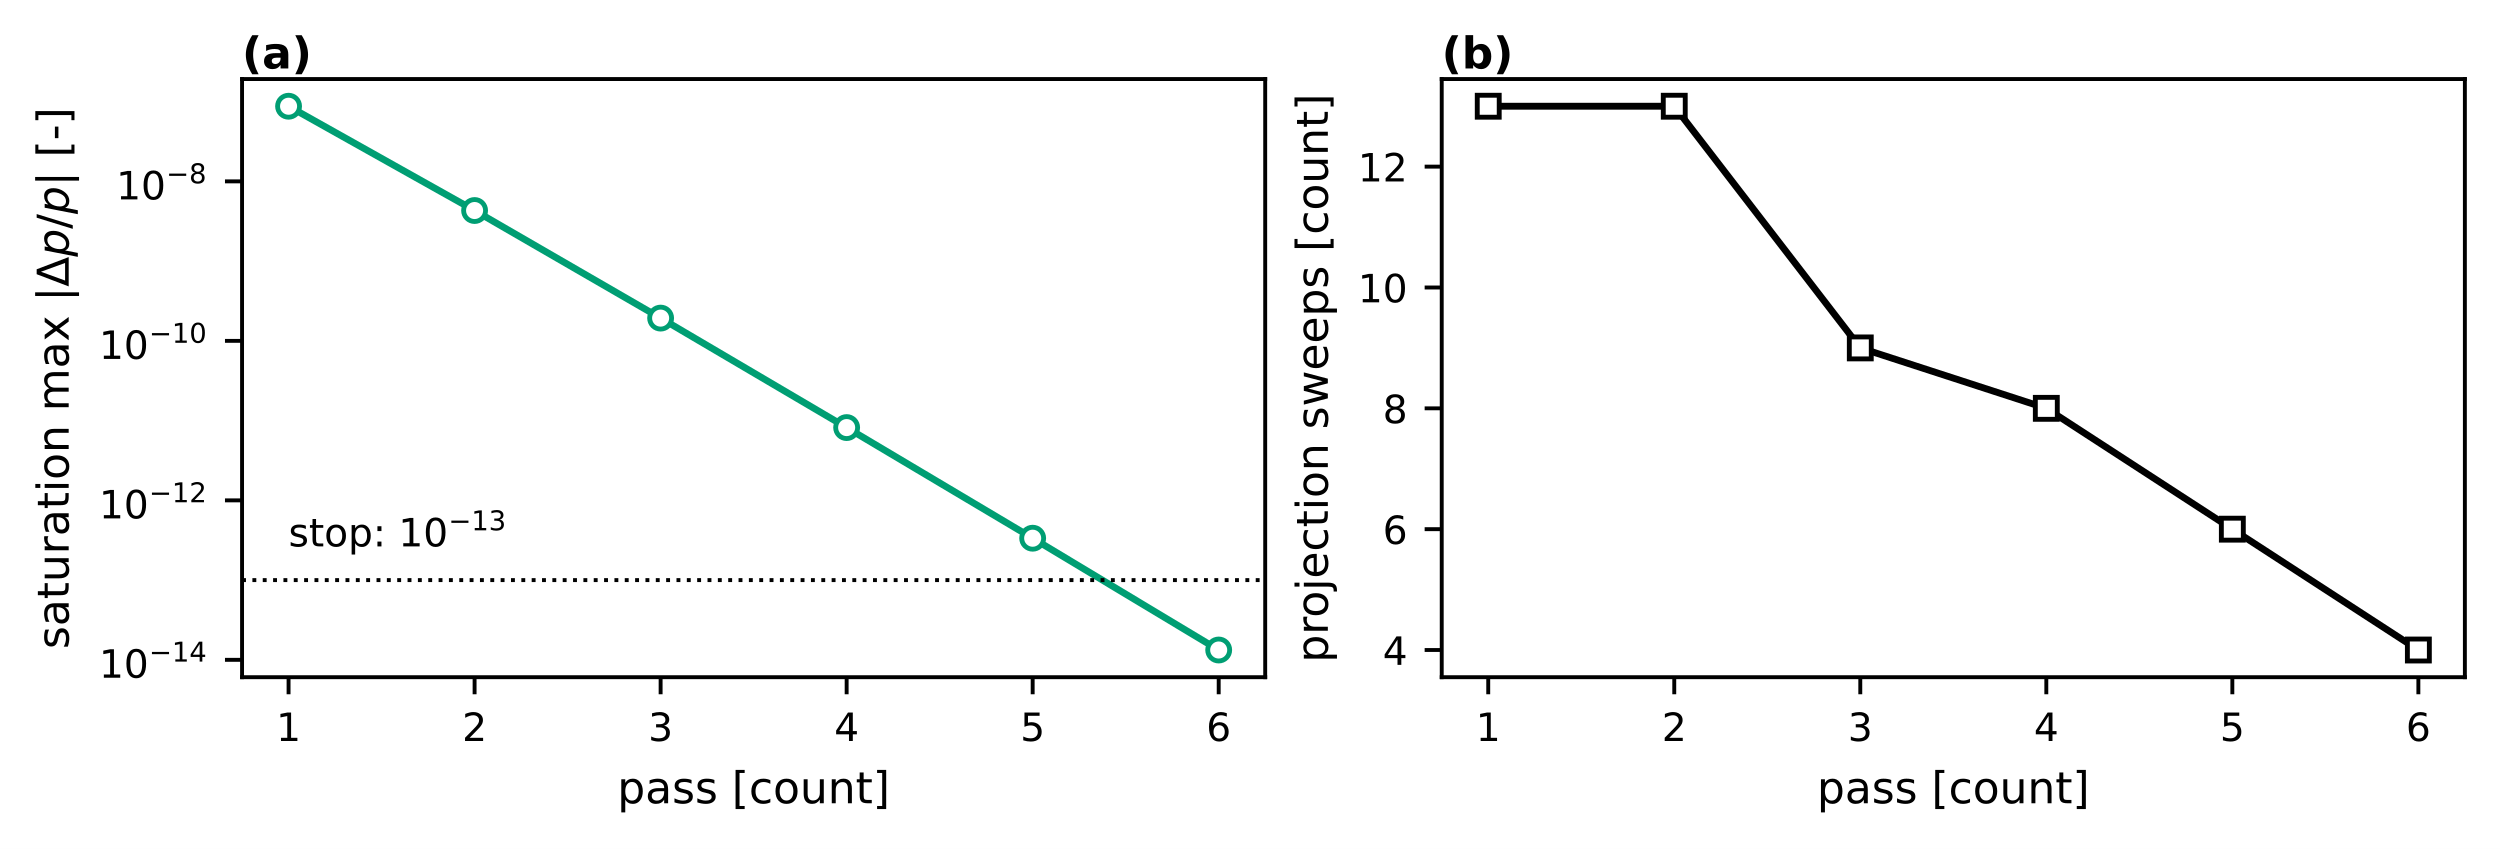
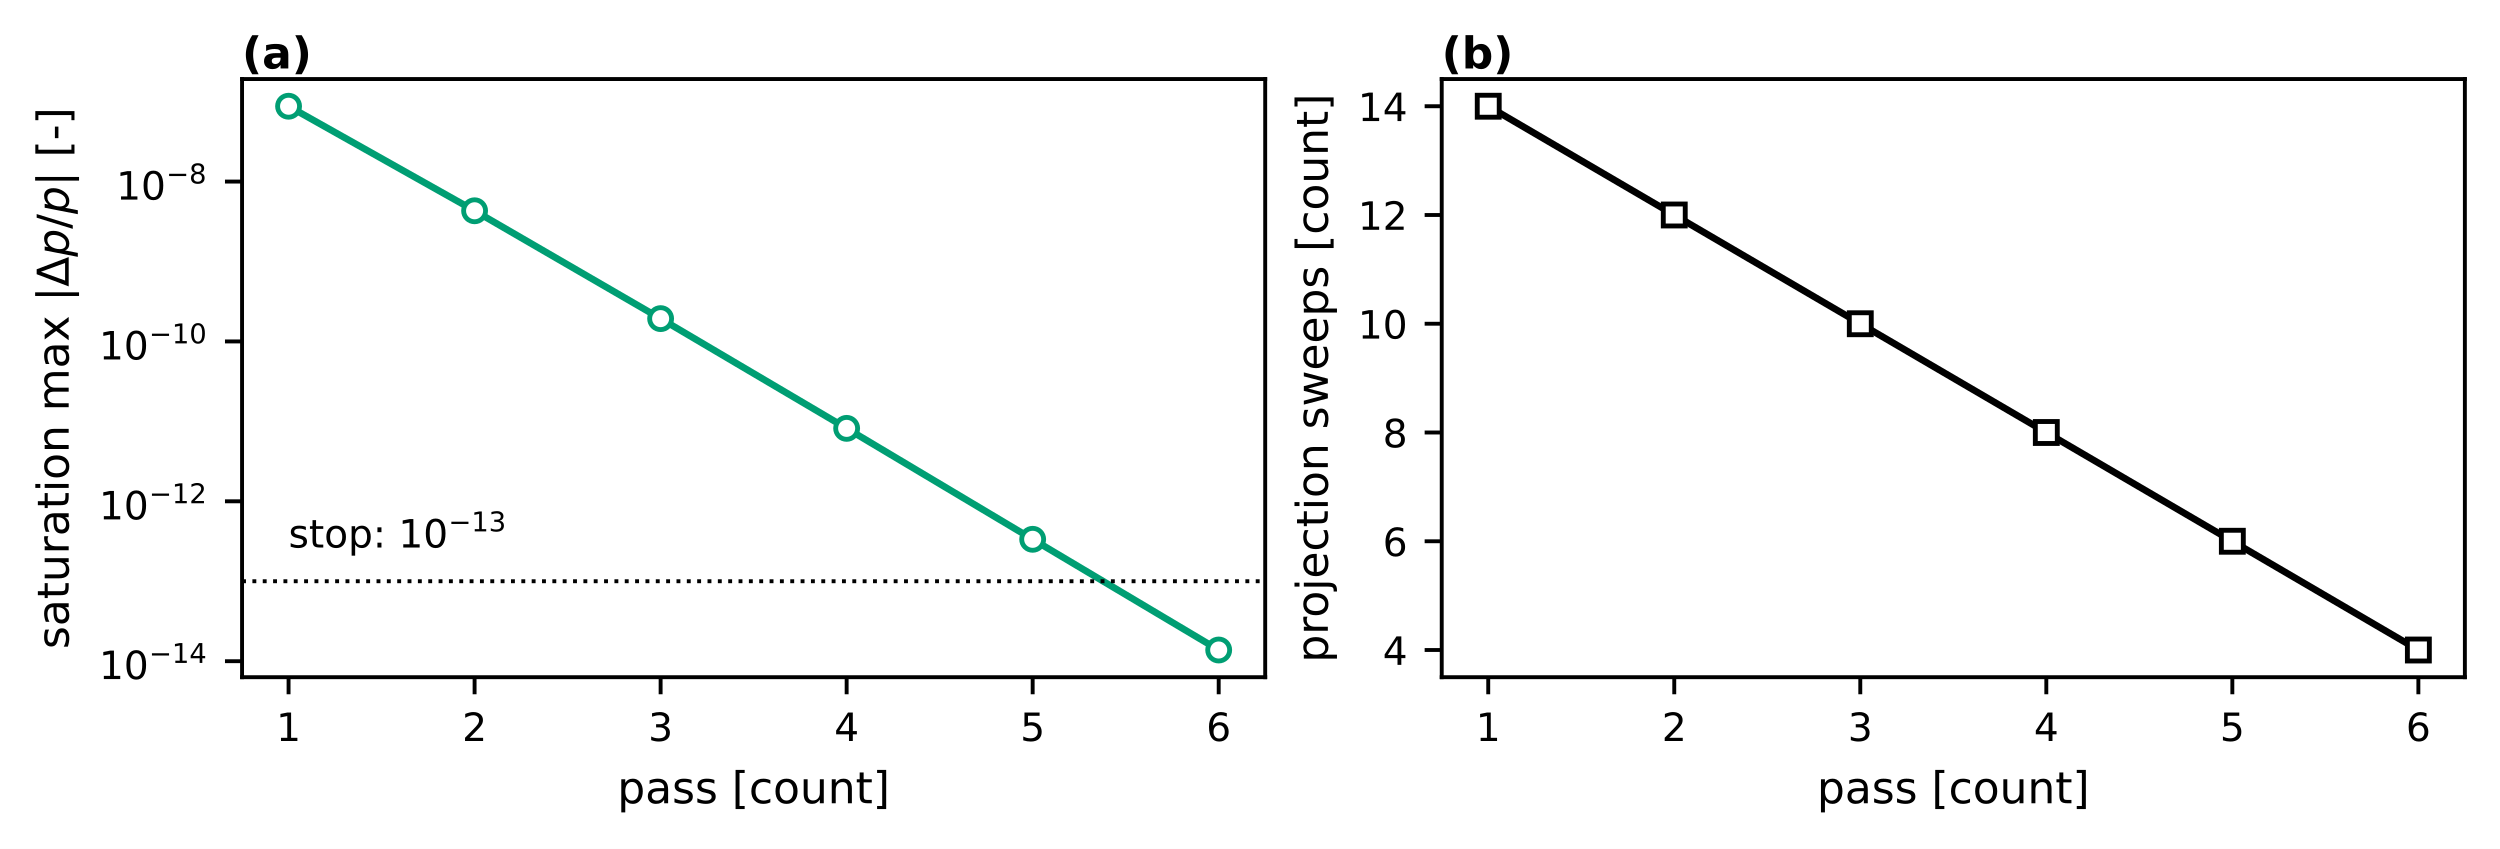
<svg xmlns="http://www.w3.org/2000/svg" xmlns:xlink="http://www.w3.org/1999/xlink" width="512.4pt" height="174pt" viewBox="0 0 512.4 174" version="1.1">
  <defs>
    <style type="text/css">*{stroke-linejoin: round; stroke-linecap: butt}</style>
  </defs>
  <g id="figure_1">
    <g id="patch_1">
      <path d="M 0 174  L 512.4 174  L 512.4 0  L 0 0  z " style="fill: #ffffff" />
    </g>
    <g id="axes_1">
      <g id="patch_2">
        <path d="M 49.612 138.799  L 259.315 138.799  L 259.315 16.201  L 49.612 16.201  z " style="fill: #ffffff" />
      </g>
      <g id="matplotlib.axis_1">
        <g id="xtick_1">
          <g id="line2d_1">
            <defs>
              <path id="m5253a71ec1" d="M 0 0  L 0 3.5  " style="stroke: #000000; stroke-width: 0.8" />
            </defs>
            <g>
              <use xlink:href="#m5253a71ec1" x="59.144" y="138.799" style="stroke: #000000; stroke-width: 0.8" />
            </g>
          </g>
          <g id="text_1">
            <g transform="translate(56.59907 151.8769) scale(0.08 -0.08)">
              <defs>
                <path id="DejaVuSans-14" d="M 794 531  L 1825 531  L 1825 4091  L 703 3866  L 703 4441  L 1819 4666  L 2450 4666  L 2450 531  L 3481 531  L 3481 0  L 794 0  L 794 531  z " transform="scale(0.015625)" />
              </defs>
              <use xlink:href="#DejaVuSans-14" />
            </g>
          </g>
        </g>
        <g id="xtick_2">
          <g id="line2d_2">
            <g>
              <use xlink:href="#m5253a71ec1" x="97.272" y="138.799" style="stroke: #000000; stroke-width: 0.8" />
            </g>
          </g>
          <g id="text_2">
            <g transform="translate(94.72691 151.8769) scale(0.08 -0.08)">
              <defs>
                <path id="DejaVuSans-15" d="M 1228 531  L 3431 531  L 3431 0  L 469 0  L 469 531  Q 828 903 1448 1529  Q 2069 2156 2228 2338  Q 2531 2678 2651 2914  Q 2772 3150 2772 3378  Q 2772 3750 2511 3984  Q 2250 4219 1831 4219  Q 1534 4219 1204 4116  Q 875 4013 500 3803  L 500 4441  Q 881 4594 1212 4672  Q 1544 4750 1819 4750  Q 2544 4750 2975 4387  Q 3406 4025 3406 3419  Q 3406 3131 3298 2873  Q 3191 2616 2906 2266  Q 2828 2175 2409 1742  Q 1991 1309 1228 531  z " transform="scale(0.015625)" />
              </defs>
              <use xlink:href="#DejaVuSans-15" />
            </g>
          </g>
        </g>
        <g id="xtick_3">
          <g id="line2d_3">
            <g>
              <use xlink:href="#m5253a71ec1" x="135.4" y="138.799" style="stroke: #000000; stroke-width: 0.8" />
            </g>
          </g>
          <g id="text_3">
            <g transform="translate(132.8547 151.8769) scale(0.08 -0.08)">
              <defs>
                <path id="DejaVuSans-16" d="M 2597 2516  Q 3050 2419 3304 2112  Q 3559 1806 3559 1356  Q 3559 666 3084 287  Q 2609 -91 1734 -91  Q 1441 -91 1130 -33  Q 819 25 488 141  L 488 750  Q 750 597 1062 519  Q 1375 441 1716 441  Q 2309 441 2620 675  Q 2931 909 2931 1356  Q 2931 1769 2642 2001  Q 2353 2234 1838 2234  L 1294 2234  L 1294 2753  L 1863 2753  Q 2328 2753 2575 2939  Q 2822 3125 2822 3475  Q 2822 3834 2567 4026  Q 2313 4219 1838 4219  Q 1578 4219 1281 4162  Q 984 4106 628 3988  L 628 4550  Q 988 4650 1302 4700  Q 1616 4750 1894 4750  Q 2613 4750 3031 4423  Q 3450 4097 3450 3541  Q 3450 3153 3228 2886  Q 3006 2619 2597 2516  z " transform="scale(0.015625)" />
              </defs>
              <use xlink:href="#DejaVuSans-16" />
            </g>
          </g>
        </g>
        <g id="xtick_4">
          <g id="line2d_4">
            <g>
              <use xlink:href="#m5253a71ec1" x="173.528" y="138.799" style="stroke: #000000; stroke-width: 0.8" />
            </g>
          </g>
          <g id="text_4">
            <g transform="translate(170.9826 151.8769) scale(0.08 -0.08)">
              <defs>
                <path id="DejaVuSans-17" d="M 2419 4116  L 825 1625  L 2419 1625  L 2419 4116  z M 2253 4666  L 3047 4666  L 3047 1625  L 3713 1625  L 3713 1100  L 3047 1100  L 3047 0  L 2419 0  L 2419 1100  L 313 1100  L 313 1709  L 2253 4666  z " transform="scale(0.015625)" />
              </defs>
              <use xlink:href="#DejaVuSans-17" />
            </g>
          </g>
        </g>
        <g id="xtick_5">
          <g id="line2d_5">
            <g>
              <use xlink:href="#m5253a71ec1" x="211.655" y="138.799" style="stroke: #000000; stroke-width: 0.8" />
            </g>
          </g>
          <g id="text_5">
            <g transform="translate(209.1104 151.8769) scale(0.08 -0.08)">
              <defs>
                <path id="DejaVuSans-18" d="M 691 4666  L 3169 4666  L 3169 4134  L 1269 4134  L 1269 2991  Q 1406 3038 1543 3061  Q 1681 3084 1819 3084  Q 2600 3084 3056 2656  Q 3513 2228 3513 1497  Q 3513 744 3044 326  Q 2575 -91 1722 -91  Q 1428 -91 1123 -41  Q 819 9 494 109  L 494 744  Q 775 591 1075 516  Q 1375 441 1709 441  Q 2250 441 2565 725  Q 2881 1009 2881 1497  Q 2881 1984 2565 2268  Q 2250 2553 1709 2553  Q 1456 2553 1204 2497  Q 953 2441 691 2322  L 691 4666  z " transform="scale(0.015625)" />
              </defs>
              <use xlink:href="#DejaVuSans-18" />
            </g>
          </g>
        </g>
        <g id="xtick_6">
          <g id="line2d_6">
            <g>
              <use xlink:href="#m5253a71ec1" x="249.783" y="138.799" style="stroke: #000000; stroke-width: 0.8" />
            </g>
          </g>
          <g id="text_6">
            <g transform="translate(247.2383 151.8769) scale(0.08 -0.08)">
              <defs>
                <path id="DejaVuSans-19" d="M 2113 2584  Q 1688 2584 1439 2293  Q 1191 2003 1191 1497  Q 1191 994 1439 701  Q 1688 409 2113 409  Q 2538 409 2786 701  Q 3034 994 3034 1497  Q 3034 2003 2786 2293  Q 2538 2584 2113 2584  z M 3366 4563  L 3366 3988  Q 3128 4100 2886 4159  Q 2644 4219 2406 4219  Q 1781 4219 1451 3797  Q 1122 3375 1075 2522  Q 1259 2794 1537 2939  Q 1816 3084 2150 3084  Q 2853 3084 3261 2657  Q 3669 2231 3669 1497  Q 3669 778 3244 343  Q 2819 -91 2113 -91  Q 1303 -91 875 529  Q 447 1150 447 2328  Q 447 3434 972 4092  Q 1497 4750 2381 4750  Q 2619 4750 2861 4703  Q 3103 4656 3366 4563  z " transform="scale(0.015625)" />
              </defs>
              <use xlink:href="#DejaVuSans-19" />
            </g>
          </g>
        </g>
        <g id="text_7">
          <g transform="translate(126.5236 164.6374) scale(0.09 -0.09)">
            <defs>
              <path id="DejaVuSans-53" d="M 1159 525  L 1159 -1331  L 581 -1331  L 581 3500  L 1159 3500  L 1159 2969  Q 1341 3281 1617 3432  Q 1894 3584 2278 3584  Q 2916 3584 3314 3078  Q 3713 2572 3713 1747  Q 3713 922 3314 415  Q 2916 -91 2278 -91  Q 1894 -91 1617 61  Q 1341 213 1159 525  z M 3116 1747  Q 3116 2381 2855 2742  Q 2594 3103 2138 3103  Q 1681 3103 1420 2742  Q 1159 2381 1159 1747  Q 1159 1113 1420 752  Q 1681 391 2138 391  Q 2594 391 2855 752  Q 3116 1113 3116 1747  z " transform="scale(0.015625)" />
              <path id="DejaVuSans-44" d="M 2194 1759  Q 1497 1759 1228 1600  Q 959 1441 959 1056  Q 959 750 1161 570  Q 1363 391 1709 391  Q 2188 391 2477 730  Q 2766 1069 2766 1631  L 2766 1759  L 2194 1759  z M 3341 1997  L 3341 0  L 2766 0  L 2766 531  Q 2569 213 2275 61  Q 1981 -91 1556 -91  Q 1019 -91 701 211  Q 384 513 384 1019  Q 384 1609 779 1909  Q 1175 2209 1959 2209  L 2766 2209  L 2766 2266  Q 2766 2663 2505 2880  Q 2244 3097 1772 3097  Q 1472 3097 1187 3025  Q 903 2953 641 2809  L 641 3341  Q 956 3463 1253 3523  Q 1550 3584 1831 3584  Q 2591 3584 2966 3190  Q 3341 2797 3341 1997  z " transform="scale(0.015625)" />
              <path id="DejaVuSans-56" d="M 2834 3397  L 2834 2853  Q 2591 2978 2328 3040  Q 2066 3103 1784 3103  Q 1356 3103 1142 2972  Q 928 2841 928 2578  Q 928 2378 1081 2264  Q 1234 2150 1697 2047  L 1894 2003  Q 2506 1872 2764 1633  Q 3022 1394 3022 966  Q 3022 478 2636 193  Q 2250 -91 1575 -91  Q 1294 -91 989 -36  Q 684 19 347 128  L 347 722  Q 666 556 975 473  Q 1284 391 1588 391  Q 1994 391 2212 530  Q 2431 669 2431 922  Q 2431 1156 2273 1281  Q 2116 1406 1581 1522  L 1381 1569  Q 847 1681 609 1914  Q 372 2147 372 2553  Q 372 3047 722 3315  Q 1072 3584 1716 3584  Q 2034 3584 2315 3537  Q 2597 3491 2834 3397  z " transform="scale(0.015625)" />
              <path id="DejaVuSans-3" transform="scale(0.015625)" />
              <path id="DejaVuSans-3e" d="M 550 4863  L 1875 4863  L 1875 4416  L 1125 4416  L 1125 -397  L 1875 -397  L 1875 -844  L 550 -844  L 550 4863  z " transform="scale(0.015625)" />
              <path id="DejaVuSans-46" d="M 3122 3366  L 3122 2828  Q 2878 2963 2633 3030  Q 2388 3097 2138 3097  Q 1578 3097 1268 2742  Q 959 2388 959 1747  Q 959 1106 1268 751  Q 1578 397 2138 397  Q 2388 397 2633 464  Q 2878 531 3122 666  L 3122 134  Q 2881 22 2623 -34  Q 2366 -91 2075 -91  Q 1284 -91 818 406  Q 353 903 353 1747  Q 353 2603 823 3093  Q 1294 3584 2113 3584  Q 2378 3584 2631 3529  Q 2884 3475 3122 3366  z " transform="scale(0.015625)" />
              <path id="DejaVuSans-52" d="M 1959 3097  Q 1497 3097 1228 2736  Q 959 2375 959 1747  Q 959 1119 1226 758  Q 1494 397 1959 397  Q 2419 397 2687 759  Q 2956 1122 2956 1747  Q 2956 2369 2687 2733  Q 2419 3097 1959 3097  z M 1959 3584  Q 2709 3584 3137 3096  Q 3566 2609 3566 1747  Q 3566 888 3137 398  Q 2709 -91 1959 -91  Q 1206 -91 779 398  Q 353 888 353 1747  Q 353 2609 779 3096  Q 1206 3584 1959 3584  z " transform="scale(0.015625)" />
              <path id="DejaVuSans-58" d="M 544 1381  L 544 3500  L 1119 3500  L 1119 1403  Q 1119 906 1312 657  Q 1506 409 1894 409  Q 2359 409 2629 706  Q 2900 1003 2900 1516  L 2900 3500  L 3475 3500  L 3475 0  L 2900 0  L 2900 538  Q 2691 219 2414 64  Q 2138 -91 1772 -91  Q 1169 -91 856 284  Q 544 659 544 1381  z M 1991 3584  L 1991 3584  z " transform="scale(0.015625)" />
              <path id="DejaVuSans-51" d="M 3513 2113  L 3513 0  L 2938 0  L 2938 2094  Q 2938 2591 2744 2837  Q 2550 3084 2163 3084  Q 1697 3084 1428 2787  Q 1159 2491 1159 1978  L 1159 0  L 581 0  L 581 3500  L 1159 3500  L 1159 2956  Q 1366 3272 1645 3428  Q 1925 3584 2291 3584  Q 2894 3584 3203 3211  Q 3513 2838 3513 2113  z " transform="scale(0.015625)" />
              <path id="DejaVuSans-57" d="M 1172 4494  L 1172 3500  L 2356 3500  L 2356 3053  L 1172 3053  L 1172 1153  Q 1172 725 1289 603  Q 1406 481 1766 481  L 2356 481  L 2356 0  L 1766 0  Q 1100 0 847 248  Q 594 497 594 1153  L 594 3053  L 172 3053  L 172 3500  L 594 3500  L 594 4494  L 1172 4494  z " transform="scale(0.015625)" />
              <path id="DejaVuSans-40" d="M 1947 4863  L 1947 -844  L 622 -844  L 622 -397  L 1369 -397  L 1369 4416  L 622 4416  L 622 4863  L 1947 4863  z " transform="scale(0.015625)" />
            </defs>
            <use xlink:href="#DejaVuSans-53" />
            <use xlink:href="#DejaVuSans-44" transform="translate(63.48438 0)" />
            <use xlink:href="#DejaVuSans-56" transform="translate(124.7656 0)" />
            <use xlink:href="#DejaVuSans-56" transform="translate(176.8594 0)" />
            <use xlink:href="#DejaVuSans-3" transform="translate(228.9531 0)" />
            <use xlink:href="#DejaVuSans-3e" transform="translate(260.7344 0)" />
            <use xlink:href="#DejaVuSans-46" transform="translate(299.75 0)" />
            <use xlink:href="#DejaVuSans-52" transform="translate(354.7344 0)" />
            <use xlink:href="#DejaVuSans-58" transform="translate(415.9219 0)" />
            <use xlink:href="#DejaVuSans-51" transform="translate(479.2969 0)" />
            <use xlink:href="#DejaVuSans-57" transform="translate(542.6719 0)" />
            <use xlink:href="#DejaVuSans-40" transform="translate(581.875 0)" />
          </g>
        </g>
      </g>
      <g id="matplotlib.axis_2">
        <g id="ytick_1">
          <g id="line2d_7">
            <defs>
              <path id="m130005511a" d="M 0 0  L -3.5 0  " style="stroke: #000000; stroke-width: 0.8" />
            </defs>
            <g>
-               <use xlink:href="#m130005511a" x="49.612" y="135.241" style="stroke: #000000; stroke-width: 0.8" />
+               <use xlink:href="#m130005511a" x="49.612" y="135.518" style="stroke: #000000; stroke-width: 0.8" />
            </g>
          </g>
          <g id="text_8">
-             <g transform="translate(20.29211 138.9605) scale(0.08 -0.08)">
+             <g transform="translate(20.29211 139.2379) scale(0.08 -0.08)">
              <defs>
                <path id="DejaVuSans-13" d="M 2034 4250  Q 1547 4250 1301 3770  Q 1056 3291 1056 2328  Q 1056 1369 1301 889  Q 1547 409 2034 409  Q 2525 409 2770 889  Q 3016 1369 3016 2328  Q 3016 3291 2770 3770  Q 2525 4250 2034 4250  z M 2034 4750  Q 2819 4750 3233 4129  Q 3647 3509 3647 2328  Q 3647 1150 3233 529  Q 2819 -91 2034 -91  Q 1250 -91 836 529  Q 422 1150 422 2328  Q 422 3509 836 4129  Q 1250 4750 2034 4750  z " transform="scale(0.015625)" />
                <path id="DejaVuSans-c9c" d="M 678 2272  L 4684 2272  L 4684 1741  L 678 1741  L 678 2272  z " transform="scale(0.015625)" />
              </defs>
              <use xlink:href="#DejaVuSans-14" transform="translate(0 0.665625)" />
              <use xlink:href="#DejaVuSans-13" transform="translate(63.62305 0.665625)" />
              <use xlink:href="#DejaVuSans-c9c" transform="translate(128.2031 41.96563) scale(0.7)" />
              <use xlink:href="#DejaVuSans-14" transform="translate(186.8555 41.96563) scale(0.7)" />
              <use xlink:href="#DejaVuSans-17" transform="translate(231.3916 41.96563) scale(0.7)" />
            </g>
          </g>
        </g>
        <g id="ytick_2">
          <g id="line2d_8">
            <g>
-               <use xlink:href="#m130005511a" x="49.612" y="102.552" style="stroke: #000000; stroke-width: 0.8" />
+               <use xlink:href="#m130005511a" x="49.612" y="102.749" style="stroke: #000000; stroke-width: 0.8" />
            </g>
          </g>
          <g id="text_9">
-             <g transform="translate(20.29211 106.3115) scale(0.08 -0.08)">
+             <g transform="translate(20.29211 106.509) scale(0.08 -0.08)">
              <use xlink:href="#DejaVuSans-14" transform="translate(0 0.746875)" />
              <use xlink:href="#DejaVuSans-13" transform="translate(63.62305 0.746875)" />
              <use xlink:href="#DejaVuSans-c9c" transform="translate(128.2031 42.04688) scale(0.7)" />
              <use xlink:href="#DejaVuSans-14" transform="translate(186.8555 42.04688) scale(0.7)" />
              <use xlink:href="#DejaVuSans-15" transform="translate(231.3916 42.04688) scale(0.7)" />
            </g>
          </g>
        </g>
        <g id="ytick_3">
          <g id="line2d_9">
            <g>
-               <use xlink:href="#m130005511a" x="49.612" y="69.863" style="stroke: #000000; stroke-width: 0.8" />
+               <use xlink:href="#m130005511a" x="49.612" y="69.98" style="stroke: #000000; stroke-width: 0.8" />
            </g>
          </g>
          <g id="text_10">
-             <g transform="translate(20.29211 73.62251) scale(0.08 -0.08)">
+             <g transform="translate(20.29211 73.74007) scale(0.08 -0.08)">
              <use xlink:href="#DejaVuSans-14" transform="translate(0 0.746875)" />
              <use xlink:href="#DejaVuSans-13" transform="translate(63.62305 0.746875)" />
              <use xlink:href="#DejaVuSans-c9c" transform="translate(128.2031 42.04688) scale(0.7)" />
              <use xlink:href="#DejaVuSans-14" transform="translate(186.8555 42.04688) scale(0.7)" />
              <use xlink:href="#DejaVuSans-13" transform="translate(231.3916 42.04688) scale(0.7)" />
            </g>
          </g>
        </g>
        <g id="ytick_4">
          <g id="line2d_10">
            <g>
-               <use xlink:href="#m130005511a" x="49.612" y="37.173" style="stroke: #000000; stroke-width: 0.8" />
+               <use xlink:href="#m130005511a" x="49.612" y="37.211" style="stroke: #000000; stroke-width: 0.8" />
            </g>
          </g>
          <g id="text_11">
-             <g transform="translate(23.81211 40.9335) scale(0.08 -0.08)">
+             <g transform="translate(23.81211 40.97114) scale(0.08 -0.08)">
              <defs>
                <path id="DejaVuSans-1b" d="M 2034 2216  Q 1584 2216 1326 1975  Q 1069 1734 1069 1313  Q 1069 891 1326 650  Q 1584 409 2034 409  Q 2484 409 2743 651  Q 3003 894 3003 1313  Q 3003 1734 2745 1975  Q 2488 2216 2034 2216  z M 1403 2484  Q 997 2584 770 2862  Q 544 3141 544 3541  Q 544 4100 942 4425  Q 1341 4750 2034 4750  Q 2731 4750 3128 4425  Q 3525 4100 3525 3541  Q 3525 3141 3298 2862  Q 3072 2584 2669 2484  Q 3125 2378 3379 2068  Q 3634 1759 3634 1313  Q 3634 634 3220 271  Q 2806 -91 2034 -91  Q 1263 -91 848 271  Q 434 634 434 1313  Q 434 1759 690 2068  Q 947 2378 1403 2484  z M 1172 3481  Q 1172 3119 1398 2916  Q 1625 2713 2034 2713  Q 2441 2713 2670 2916  Q 2900 3119 2900 3481  Q 2900 3844 2670 4047  Q 2441 4250 2034 4250  Q 1625 4250 1398 4047  Q 1172 3844 1172 3481  z " transform="scale(0.015625)" />
              </defs>
              <use xlink:href="#DejaVuSans-14" transform="translate(0 0.746875)" />
              <use xlink:href="#DejaVuSans-13" transform="translate(63.62305 0.746875)" />
              <use xlink:href="#DejaVuSans-c9c" transform="translate(128.2031 42.04688) scale(0.7)" />
              <use xlink:href="#DejaVuSans-1b" transform="translate(186.8555 42.04688) scale(0.7)" />
            </g>
          </g>
        </g>
        <g id="text_12">
          <g transform="translate(14.13 133.0298) rotate(-90) scale(0.09 -0.09)">
            <defs>
              <path id="DejaVuSans-55" d="M 2631 2963  Q 2534 3019 2420 3045  Q 2306 3072 2169 3072  Q 1681 3072 1420 2755  Q 1159 2438 1159 1844  L 1159 0  L 581 0  L 581 3500  L 1159 3500  L 1159 2956  Q 1341 3275 1631 3429  Q 1922 3584 2338 3584  Q 2397 3584 2469 3576  Q 2541 3569 2628 3553  L 2631 2963  z " transform="scale(0.015625)" />
              <path id="DejaVuSans-4c" d="M 603 3500  L 1178 3500  L 1178 0  L 603 0  L 603 3500  z M 603 4863  L 1178 4863  L 1178 4134  L 603 4134  L 603 4863  z " transform="scale(0.015625)" />
              <path id="DejaVuSans-50" d="M 3328 2828  Q 3544 3216 3844 3400  Q 4144 3584 4550 3584  Q 5097 3584 5394 3201  Q 5691 2819 5691 2113  L 5691 0  L 5113 0  L 5113 2094  Q 5113 2597 4934 2840  Q 4756 3084 4391 3084  Q 3944 3084 3684 2787  Q 3425 2491 3425 1978  L 3425 0  L 2847 0  L 2847 2094  Q 2847 2600 2669 2842  Q 2491 3084 2119 3084  Q 1678 3084 1418 2786  Q 1159 2488 1159 1978  L 1159 0  L 581 0  L 581 3500  L 1159 3500  L 1159 2956  Q 1356 3278 1631 3431  Q 1906 3584 2284 3584  Q 2666 3584 2933 3390  Q 3200 3197 3328 2828  z " transform="scale(0.015625)" />
              <path id="DejaVuSans-5b" d="M 3513 3500  L 2247 1797  L 3578 0  L 2900 0  L 1881 1375  L 863 0  L 184 0  L 1544 1831  L 300 3500  L 978 3500  L 1906 2253  L 2834 3500  L 3513 3500  z " transform="scale(0.015625)" />
              <path id="DejaVuSans-5f" d="M 1344 4891  L 1344 -1509  L 813 -1509  L 813 4891  L 1344 4891  z " transform="scale(0.015625)" />
              <path id="DejaVuSans-329" d="M 2188 4044  L 906 525  L 3472 525  L 2188 4044  z M 50 0  L 1831 4666  L 2547 4666  L 4325 0  L 50 0  z " transform="scale(0.015625)" />
              <path id="DejaVuSans-Oblique-53" d="M 3175 2156  Q 3175 2616 2975 2859  Q 2775 3103 2400 3103  Q 2144 3103 1911 2972  Q 1678 2841 1497 2591  Q 1319 2344 1212 1994  Q 1106 1644 1106 1300  Q 1106 863 1306 627  Q 1506 391 1875 391  Q 2147 391 2380 519  Q 2613 647 2778 891  Q 2956 1147 3065 1494  Q 3175 1841 3175 2156  z M 1394 2969  Q 1625 3272 1939 3428  Q 2253 3584 2638 3584  Q 3175 3584 3472 3232  Q 3769 2881 3769 2247  Q 3769 1728 3584 1258  Q 3400 788 3053 416  Q 2822 169 2531 39  Q 2241 -91 1919 -91  Q 1547 -91 1294 64  Q 1041 219 916 525  L 556 -1331  L -19 -1331  L 922 3500  L 1497 3500  L 1394 2969  z " transform="scale(0.015625)" />
              <path id="DejaVuSans-12" d="M 1625 4666  L 2156 4666  L 531 -594  L 0 -594  L 1625 4666  z " transform="scale(0.015625)" />
              <path id="DejaVuSans-10" d="M 313 2009  L 1997 2009  L 1997 1497  L 313 1497  L 313 2009  z " transform="scale(0.015625)" />
            </defs>
            <use xlink:href="#DejaVuSans-56" transform="translate(0 0.578125)" />
            <use xlink:href="#DejaVuSans-44" transform="translate(52.09961 0.578125)" />
            <use xlink:href="#DejaVuSans-57" transform="translate(113.3789 0.578125)" />
            <use xlink:href="#DejaVuSans-58" transform="translate(152.5879 0.578125)" />
            <use xlink:href="#DejaVuSans-55" transform="translate(215.9668 0.578125)" />
            <use xlink:href="#DejaVuSans-44" transform="translate(257.0801 0.578125)" />
            <use xlink:href="#DejaVuSans-57" transform="translate(318.3594 0.578125)" />
            <use xlink:href="#DejaVuSans-4c" transform="translate(357.5684 0.578125)" />
            <use xlink:href="#DejaVuSans-52" transform="translate(385.3516 0.578125)" />
            <use xlink:href="#DejaVuSans-51" transform="translate(446.5332 0.578125)" />
            <use xlink:href="#DejaVuSans-3" transform="translate(509.9121 0.578125)" />
            <use xlink:href="#DejaVuSans-50" transform="translate(541.6992 0.578125)" />
            <use xlink:href="#DejaVuSans-44" transform="translate(639.1113 0.578125)" />
            <use xlink:href="#DejaVuSans-5b" transform="translate(700.3906 0.578125)" />
            <use xlink:href="#DejaVuSans-3" transform="translate(759.5703 0.578125)" />
            <use xlink:href="#DejaVuSans-5f" transform="translate(791.3574 0.578125)" />
            <use xlink:href="#DejaVuSans-329" transform="translate(825.0488 0.578125)" />
            <use xlink:href="#DejaVuSans-Oblique-53" transform="translate(893.457 0.578125)" />
            <use xlink:href="#DejaVuSans-12" transform="translate(956.9336 0.578125)" />
            <use xlink:href="#DejaVuSans-Oblique-53" transform="translate(990.625 0.578125)" />
            <use xlink:href="#DejaVuSans-5f" transform="translate(1054.102 0.578125)" />
            <use xlink:href="#DejaVuSans-3" transform="translate(1087.793 0.578125)" />
            <use xlink:href="#DejaVuSans-3e" transform="translate(1119.58 0.578125)" />
            <use xlink:href="#DejaVuSans-10" transform="translate(1158.594 0.578125)" />
            <use xlink:href="#DejaVuSans-40" transform="translate(1194.678 0.578125)" />
          </g>
        </g>
      </g>
      <g id="line2d_11">
-         <path d="M 59.144 21.773  L 97.272 43.148  L 135.4 65.199  L 173.528 87.637  L 211.655 110.312  L 249.783 133.226  " clip-path="url(#pa711a47d31)" style="fill: none; stroke: #009e73; stroke-width: 1.4; stroke-linecap: square" />
+         <path d="M 59.144 21.773  L 97.272 43.2  L 135.4 65.305  L 173.528 87.797  L 211.655 110.535  L 249.783 133.226  " clip-path="url(#pa711a47d31)" style="fill: none; stroke: #009e73; stroke-width: 1.4; stroke-linecap: square" />
        <defs>
          <path id="m85ff5c5966" d="M 0 2.25  C 0.597 2.25 1.169 2.013 1.591 1.591  C 2.013 1.169 2.25 0.597 2.25 0  C 2.25 -0.597 2.013 -1.169 1.591 -1.591  C 1.169 -2.013 0.597 -2.25 0 -2.25  C -0.597 -2.25 -1.169 -2.013 -1.591 -1.591  C -2.013 -1.169 -2.25 -0.597 -2.25 0  C -2.25 0.597 -2.013 1.169 -1.591 1.591  C -1.169 2.013 -0.597 2.25 0 2.25  z " style="stroke: #009e73" />
        </defs>
        <g clip-path="url(#pa711a47d31)">
          <use xlink:href="#m85ff5c5966" x="59.144" y="21.773" style="fill: #ffffff; stroke: #009e73" />
-           <use xlink:href="#m85ff5c5966" x="97.272" y="43.148" style="fill: #ffffff; stroke: #009e73" />
-           <use xlink:href="#m85ff5c5966" x="135.4" y="65.199" style="fill: #ffffff; stroke: #009e73" />
-           <use xlink:href="#m85ff5c5966" x="173.528" y="87.637" style="fill: #ffffff; stroke: #009e73" />
-           <use xlink:href="#m85ff5c5966" x="211.655" y="110.312" style="fill: #ffffff; stroke: #009e73" />
+           <use xlink:href="#m85ff5c5966" x="97.272" y="43.2" style="fill: #ffffff; stroke: #009e73" />
+           <use xlink:href="#m85ff5c5966" x="135.4" y="65.305" style="fill: #ffffff; stroke: #009e73" />
+           <use xlink:href="#m85ff5c5966" x="173.528" y="87.797" style="fill: #ffffff; stroke: #009e73" />
+           <use xlink:href="#m85ff5c5966" x="211.655" y="110.535" style="fill: #ffffff; stroke: #009e73" />
          <use xlink:href="#m85ff5c5966" x="249.783" y="133.226" style="fill: #ffffff; stroke: #009e73" />
        </g>
      </g>
      <g id="line2d_12">
-         <path d="M 49.612 118.896  L 259.315 118.896  " clip-path="url(#pa711a47d31)" style="fill: none; stroke-dasharray: 0.8,1.32; stroke-dashoffset: 0; stroke: #000000; stroke-width: 0.8" />
+         <path d="M 49.612 119.133  L 259.315 119.133  " clip-path="url(#pa711a47d31)" style="fill: none; stroke-dasharray: 0.8,1.32; stroke-dashoffset: 0; stroke: #000000; stroke-width: 0.8" />
      </g>
      <g id="patch_3">
        <path d="M 49.612 138.799  L 49.612 16.201  " style="fill: none; stroke: #000000; stroke-width: 0.8; stroke-linejoin: miter; stroke-linecap: square" />
      </g>
      <g id="patch_4">
        <path d="M 259.315 138.799  L 259.315 16.201  " style="fill: none; stroke: #000000; stroke-width: 0.8; stroke-linejoin: miter; stroke-linecap: square" />
      </g>
      <g id="patch_5">
        <path d="M 49.612 138.799  L 259.315 138.799  " style="fill: none; stroke: #000000; stroke-width: 0.8; stroke-linejoin: miter; stroke-linecap: square" />
      </g>
      <g id="patch_6">
        <path d="M 49.612 16.201  L 259.315 16.201  " style="fill: none; stroke: #000000; stroke-width: 0.8; stroke-linejoin: miter; stroke-linecap: square" />
      </g>
      <g id="text_13">
-         <g transform="translate(59.14407 112.054) scale(0.08 -0.08)">
+         <g transform="translate(59.14407 112.2794) scale(0.08 -0.08)">
          <defs>
            <path id="DejaVuSans-1d" d="M 750 794  L 1409 794  L 1409 0  L 750 0  L 750 794  z M 750 3309  L 1409 3309  L 1409 2516  L 750 2516  L 750 3309  z " transform="scale(0.015625)" />
          </defs>
          <use xlink:href="#DejaVuSans-56" transform="translate(0 0.746875)" />
          <use xlink:href="#DejaVuSans-57" transform="translate(52.09961 0.746875)" />
          <use xlink:href="#DejaVuSans-52" transform="translate(91.30859 0.746875)" />
          <use xlink:href="#DejaVuSans-53" transform="translate(152.4902 0.746875)" />
          <use xlink:href="#DejaVuSans-1d" transform="translate(215.9668 0.746875)" />
          <use xlink:href="#DejaVuSans-3" transform="translate(249.6582 0.746875)" />
          <use xlink:href="#DejaVuSans-14" transform="translate(281.4453 0.746875)" />
          <use xlink:href="#DejaVuSans-13" transform="translate(345.0684 0.746875)" />
          <use xlink:href="#DejaVuSans-c9c" transform="translate(409.6484 42.04688) scale(0.7)" />
          <use xlink:href="#DejaVuSans-14" transform="translate(468.3008 42.04688) scale(0.7)" />
          <use xlink:href="#DejaVuSans-16" transform="translate(512.8369 42.04688) scale(0.7)" />
        </g>
      </g>
      <g id="text_14">
        <g transform="translate(49.61211 14.03859) scale(0.09 -0.09)">
          <defs>
            <path id="DejaVuSans-Bold-b" d="M 2413 -844  L 1484 -844  Q 1006 -72 778 623  Q 550 1319 550 2003  Q 550 2688 779 3389  Q 1009 4091 1484 4856  L 2413 4856  Q 2013 4116 1813 3408  Q 1613 2700 1613 2009  Q 1613 1319 1811 609  Q 2009 -100 2413 -844  z " transform="scale(0.015625)" />
            <path id="DejaVuSans-Bold-44" d="M 2106 1575  Q 1756 1575 1579 1456  Q 1403 1338 1403 1106  Q 1403 894 1545 773  Q 1688 653 1941 653  Q 2256 653 2472 879  Q 2688 1106 2688 1447  L 2688 1575  L 2106 1575  z M 3816 1997  L 3816 0  L 2688 0  L 2688 519  Q 2463 200 2181 54  Q 1900 -91 1497 -91  Q 953 -91 614 226  Q 275 544 275 1050  Q 275 1666 698 1953  Q 1122 2241 2028 2241  L 2688 2241  L 2688 2328  Q 2688 2594 2478 2717  Q 2269 2841 1825 2841  Q 1466 2841 1156 2769  Q 847 2697 581 2553  L 581 3406  Q 941 3494 1303 3539  Q 1666 3584 2028 3584  Q 2975 3584 3395 3211  Q 3816 2838 3816 1997  z " transform="scale(0.015625)" />
            <path id="DejaVuSans-Bold-c" d="M 513 -844  Q 913 -100 1113 609  Q 1313 1319 1313 2009  Q 1313 2700 1113 3408  Q 913 4116 513 4856  L 1441 4856  Q 1916 4091 2145 3389  Q 2375 2688 2375 2003  Q 2375 1319 2147 623  Q 1919 -72 1441 -844  L 513 -844  z " transform="scale(0.015625)" />
          </defs>
          <use xlink:href="#DejaVuSans-Bold-b" />
          <use xlink:href="#DejaVuSans-Bold-44" transform="translate(45.70312 0)" />
          <use xlink:href="#DejaVuSans-Bold-c" transform="translate(113.1875 0)" />
        </g>
      </g>
    </g>
    <g id="axes_2">
      <g id="patch_7">
        <path d="M 295.496 138.799  L 505.2 138.799  L 505.2 16.201  L 295.496 16.201  z " style="fill: #ffffff" />
      </g>
      <g id="matplotlib.axis_3">
        <g id="xtick_7">
          <g id="line2d_13">
            <g>
              <use xlink:href="#m5253a71ec1" x="305.028" y="138.799" style="stroke: #000000; stroke-width: 0.8" />
            </g>
          </g>
          <g id="text_15">
            <g transform="translate(302.4834 151.8769) scale(0.08 -0.08)">
              <use xlink:href="#DejaVuSans-14" />
            </g>
          </g>
        </g>
        <g id="xtick_8">
          <g id="line2d_14">
            <g>
              <use xlink:href="#m5253a71ec1" x="343.156" y="138.799" style="stroke: #000000; stroke-width: 0.8" />
            </g>
          </g>
          <g id="text_16">
            <g transform="translate(340.6112 151.8769) scale(0.08 -0.08)">
              <use xlink:href="#DejaVuSans-15" />
            </g>
          </g>
        </g>
        <g id="xtick_9">
          <g id="line2d_15">
            <g>
              <use xlink:href="#m5253a71ec1" x="381.284" y="138.799" style="stroke: #000000; stroke-width: 0.8" />
            </g>
          </g>
          <g id="text_17">
            <g transform="translate(378.739 151.8769) scale(0.08 -0.08)">
              <use xlink:href="#DejaVuSans-16" />
            </g>
          </g>
        </g>
        <g id="xtick_10">
          <g id="line2d_16">
            <g>
              <use xlink:href="#m5253a71ec1" x="419.412" y="138.799" style="stroke: #000000; stroke-width: 0.8" />
            </g>
          </g>
          <g id="text_18">
            <g transform="translate(416.8669 151.8769) scale(0.08 -0.08)">
              <use xlink:href="#DejaVuSans-17" />
            </g>
          </g>
        </g>
        <g id="xtick_11">
          <g id="line2d_17">
            <g>
              <use xlink:href="#m5253a71ec1" x="457.54" y="138.799" style="stroke: #000000; stroke-width: 0.8" />
            </g>
          </g>
          <g id="text_19">
            <g transform="translate(454.9947 151.8769) scale(0.08 -0.08)">
              <use xlink:href="#DejaVuSans-18" />
            </g>
          </g>
        </g>
        <g id="xtick_12">
          <g id="line2d_18">
            <g>
              <use xlink:href="#m5253a71ec1" x="495.668" y="138.799" style="stroke: #000000; stroke-width: 0.8" />
            </g>
          </g>
          <g id="text_20">
            <g transform="translate(493.1226 151.8769) scale(0.08 -0.08)">
              <use xlink:href="#DejaVuSans-19" />
            </g>
          </g>
        </g>
        <g id="text_21">
          <g transform="translate(372.4079 164.6374) scale(0.09 -0.09)">
            <use xlink:href="#DejaVuSans-53" />
            <use xlink:href="#DejaVuSans-44" transform="translate(63.48438 0)" />
            <use xlink:href="#DejaVuSans-56" transform="translate(124.7656 0)" />
            <use xlink:href="#DejaVuSans-56" transform="translate(176.8594 0)" />
            <use xlink:href="#DejaVuSans-3" transform="translate(228.9531 0)" />
            <use xlink:href="#DejaVuSans-3e" transform="translate(260.7344 0)" />
            <use xlink:href="#DejaVuSans-46" transform="translate(299.75 0)" />
            <use xlink:href="#DejaVuSans-52" transform="translate(354.7344 0)" />
            <use xlink:href="#DejaVuSans-58" transform="translate(415.9219 0)" />
            <use xlink:href="#DejaVuSans-51" transform="translate(479.2969 0)" />
            <use xlink:href="#DejaVuSans-57" transform="translate(542.6719 0)" />
            <use xlink:href="#DejaVuSans-40" transform="translate(581.875 0)" />
          </g>
        </g>
      </g>
      <g id="matplotlib.axis_4">
        <g id="ytick_5">
          <g id="line2d_19">
            <g>
              <use xlink:href="#m130005511a" x="295.496" y="133.226" style="stroke: #000000; stroke-width: 0.8" />
            </g>
          </g>
          <g id="text_22">
            <g transform="translate(283.4064 136.2652) scale(0.08 -0.08)">
              <use xlink:href="#DejaVuSans-17" />
            </g>
          </g>
        </g>
        <g id="ytick_6">
          <g id="line2d_20">
            <g>
-               <use xlink:href="#m130005511a" x="295.496" y="108.459" style="stroke: #000000; stroke-width: 0.8" />
+               <use xlink:href="#m130005511a" x="295.496" y="110.936" style="stroke: #000000; stroke-width: 0.8" />
            </g>
          </g>
          <g id="text_23">
-             <g transform="translate(283.4064 111.4979) scale(0.08 -0.08)">
+             <g transform="translate(283.4064 113.9747) scale(0.08 -0.08)">
              <use xlink:href="#DejaVuSans-19" />
            </g>
          </g>
        </g>
        <g id="ytick_7">
          <g id="line2d_21">
            <g>
-               <use xlink:href="#m130005511a" x="295.496" y="83.692" style="stroke: #000000; stroke-width: 0.8" />
+               <use xlink:href="#m130005511a" x="295.496" y="88.645" style="stroke: #000000; stroke-width: 0.8" />
            </g>
          </g>
          <g id="text_24">
-             <g transform="translate(283.4064 86.73065) scale(0.08 -0.08)">
+             <g transform="translate(283.4064 91.68411) scale(0.08 -0.08)">
              <use xlink:href="#DejaVuSans-1b" />
            </g>
          </g>
        </g>
        <g id="ytick_8">
          <g id="line2d_22">
            <g>
-               <use xlink:href="#m130005511a" x="295.496" y="58.924" style="stroke: #000000; stroke-width: 0.8" />
+               <use xlink:href="#m130005511a" x="295.496" y="66.354" style="stroke: #000000; stroke-width: 0.8" />
            </g>
          </g>
          <g id="text_25">
-             <g transform="translate(278.3164 61.96335) scale(0.08 -0.08)">
+             <g transform="translate(278.3164 69.39354) scale(0.08 -0.08)">
              <use xlink:href="#DejaVuSans-14" />
              <use xlink:href="#DejaVuSans-13" transform="translate(63.625 0)" />
            </g>
          </g>
        </g>
        <g id="ytick_9">
          <g id="line2d_23">
            <g>
-               <use xlink:href="#m130005511a" x="295.496" y="34.157" style="stroke: #000000; stroke-width: 0.8" />
+               <use xlink:href="#m130005511a" x="295.496" y="44.064" style="stroke: #000000; stroke-width: 0.8" />
            </g>
          </g>
          <g id="text_26">
-             <g transform="translate(278.3164 37.19606) scale(0.08 -0.08)">
+             <g transform="translate(278.3164 47.10297) scale(0.08 -0.08)">
              <use xlink:href="#DejaVuSans-14" />
              <use xlink:href="#DejaVuSans-15" transform="translate(63.625 0)" />
            </g>
          </g>
        </g>
-         <g id="text_27">
+         <g id="ytick_10">
+           <g id="line2d_24">
+             <g>
+               <use xlink:href="#m130005511a" x="295.496" y="21.773" style="stroke: #000000; stroke-width: 0.8" />
+             </g>
+           </g>
+           <g id="text_27">
+             <g transform="translate(278.3164 24.81241) scale(0.08 -0.08)">
+               <use xlink:href="#DejaVuSans-14" />
+               <use xlink:href="#DejaVuSans-17" transform="translate(63.625 0)" />
+             </g>
+           </g>
+         </g>
+         <g id="text_28">
          <g transform="translate(272.1543 135.8043) rotate(-90) scale(0.09 -0.09)">
            <defs>
              <path id="DejaVuSans-4d" d="M 603 3500  L 1178 3500  L 1178 -63  Q 1178 -731 923 -1031  Q 669 -1331 103 -1331  L -116 -1331  L -116 -844  L 38 -844  Q 366 -844 484 -692  Q 603 -541 603 -63  L 603 3500  z M 603 4863  L 1178 4863  L 1178 4134  L 603 4134  L 603 4863  z " transform="scale(0.015625)" />
              <path id="DejaVuSans-48" d="M 3597 1894  L 3597 1613  L 953 1613  Q 991 1019 1311 708  Q 1631 397 2203 397  Q 2534 397 2845 478  Q 3156 559 3463 722  L 3463 178  Q 3153 47 2828 -22  Q 2503 -91 2169 -91  Q 1331 -91 842 396  Q 353 884 353 1716  Q 353 2575 817 3079  Q 1281 3584 2069 3584  Q 2775 3584 3186 3129  Q 3597 2675 3597 1894  z M 3022 2063  Q 3016 2534 2758 2815  Q 2500 3097 2075 3097  Q 1594 3097 1305 2825  Q 1016 2553 972 2059  L 3022 2063  z " transform="scale(0.015625)" />
              <path id="DejaVuSans-5a" d="M 269 3500  L 844 3500  L 1563 769  L 2278 3500  L 2956 3500  L 3675 769  L 4391 3500  L 4966 3500  L 4050 0  L 3372 0  L 2619 2869  L 1863 0  L 1184 0  L 269 3500  z " transform="scale(0.015625)" />
            </defs>
            <use xlink:href="#DejaVuSans-53" />
            <use xlink:href="#DejaVuSans-55" transform="translate(63.48438 0)" />
            <use xlink:href="#DejaVuSans-52" transform="translate(102.3906 0)" />
            <use xlink:href="#DejaVuSans-4d" transform="translate(163.5781 0)" />
            <use xlink:href="#DejaVuSans-48" transform="translate(191.3594 0)" />
            <use xlink:href="#DejaVuSans-46" transform="translate(252.8906 0)" />
            <use xlink:href="#DejaVuSans-57" transform="translate(307.875 0)" />
            <use xlink:href="#DejaVuSans-4c" transform="translate(347.0781 0)" />
            <use xlink:href="#DejaVuSans-52" transform="translate(374.8594 0)" />
            <use xlink:href="#DejaVuSans-51" transform="translate(436.0469 0)" />
            <use xlink:href="#DejaVuSans-3" transform="translate(499.4219 0)" />
            <use xlink:href="#DejaVuSans-56" transform="translate(531.2031 0)" />
            <use xlink:href="#DejaVuSans-5a" transform="translate(583.2969 0)" />
            <use xlink:href="#DejaVuSans-48" transform="translate(665.0781 0)" />
            <use xlink:href="#DejaVuSans-48" transform="translate(726.6094 0)" />
            <use xlink:href="#DejaVuSans-53" transform="translate(788.1406 0)" />
            <use xlink:href="#DejaVuSans-56" transform="translate(851.625 0)" />
            <use xlink:href="#DejaVuSans-3" transform="translate(903.7188 0)" />
            <use xlink:href="#DejaVuSans-3e" transform="translate(935.5 0)" />
            <use xlink:href="#DejaVuSans-46" transform="translate(974.5156 0)" />
            <use xlink:href="#DejaVuSans-52" transform="translate(1029.5 0)" />
            <use xlink:href="#DejaVuSans-58" transform="translate(1090.688 0)" />
            <use xlink:href="#DejaVuSans-51" transform="translate(1154.062 0)" />
            <use xlink:href="#DejaVuSans-57" transform="translate(1217.438 0)" />
            <use xlink:href="#DejaVuSans-40" transform="translate(1256.641 0)" />
          </g>
        </g>
      </g>
-       <g id="line2d_24">
-         <path d="M 305.028 21.773  L 343.156 21.773  L 381.284 71.308  L 419.412 83.692  L 457.54 108.459  L 495.668 133.226  " clip-path="url(#pf9fc82165f)" style="fill: none; stroke: #000000; stroke-width: 1.4; stroke-linecap: square" />
+       <g id="line2d_25">
+         <path d="M 305.028 21.773  L 343.156 44.064  L 381.284 66.354  L 419.412 88.645  L 457.54 110.936  L 495.668 133.226  " clip-path="url(#pf9fc82165f)" style="fill: none; stroke: #000000; stroke-width: 1.4; stroke-linecap: square" />
        <defs>
          <path id="m6d1ad2db6c" d="M -2.25 2.25  L 2.25 2.25  L 2.25 -2.25  L -2.25 -2.25  z " style="stroke: #000000; stroke-linejoin: miter" />
        </defs>
        <g clip-path="url(#pf9fc82165f)">
          <use xlink:href="#m6d1ad2db6c" x="305.028" y="21.773" style="fill: #ffffff; stroke: #000000; stroke-linejoin: miter" />
-           <use xlink:href="#m6d1ad2db6c" x="343.156" y="21.773" style="fill: #ffffff; stroke: #000000; stroke-linejoin: miter" />
-           <use xlink:href="#m6d1ad2db6c" x="381.284" y="71.308" style="fill: #ffffff; stroke: #000000; stroke-linejoin: miter" />
-           <use xlink:href="#m6d1ad2db6c" x="419.412" y="83.692" style="fill: #ffffff; stroke: #000000; stroke-linejoin: miter" />
-           <use xlink:href="#m6d1ad2db6c" x="457.54" y="108.459" style="fill: #ffffff; stroke: #000000; stroke-linejoin: miter" />
+           <use xlink:href="#m6d1ad2db6c" x="343.156" y="44.064" style="fill: #ffffff; stroke: #000000; stroke-linejoin: miter" />
+           <use xlink:href="#m6d1ad2db6c" x="381.284" y="66.354" style="fill: #ffffff; stroke: #000000; stroke-linejoin: miter" />
+           <use xlink:href="#m6d1ad2db6c" x="419.412" y="88.645" style="fill: #ffffff; stroke: #000000; stroke-linejoin: miter" />
+           <use xlink:href="#m6d1ad2db6c" x="457.54" y="110.936" style="fill: #ffffff; stroke: #000000; stroke-linejoin: miter" />
          <use xlink:href="#m6d1ad2db6c" x="495.668" y="133.226" style="fill: #ffffff; stroke: #000000; stroke-linejoin: miter" />
        </g>
      </g>
      <g id="patch_8">
        <path d="M 295.496 138.799  L 295.496 16.201  " style="fill: none; stroke: #000000; stroke-width: 0.8; stroke-linejoin: miter; stroke-linecap: square" />
      </g>
      <g id="patch_9">
        <path d="M 505.2 138.799  L 505.2 16.201  " style="fill: none; stroke: #000000; stroke-width: 0.8; stroke-linejoin: miter; stroke-linecap: square" />
      </g>
      <g id="patch_10">
        <path d="M 295.496 138.799  L 505.2 138.799  " style="fill: none; stroke: #000000; stroke-width: 0.8; stroke-linejoin: miter; stroke-linecap: square" />
      </g>
      <g id="patch_11">
        <path d="M 295.496 16.201  L 505.2 16.201  " style="fill: none; stroke: #000000; stroke-width: 0.8; stroke-linejoin: miter; stroke-linecap: square" />
      </g>
-       <g id="text_28">
+       <g id="text_29">
        <g transform="translate(295.4964 14.03859) scale(0.09 -0.09)">
          <defs>
            <path id="DejaVuSans-Bold-45" d="M 2400 722  Q 2759 722 2948 984  Q 3138 1247 3138 1747  Q 3138 2247 2948 2509  Q 2759 2772 2400 2772  Q 2041 2772 1848 2508  Q 1656 2244 1656 1747  Q 1656 1250 1848 986  Q 2041 722 2400 722  z M 1656 2988  Q 1888 3294 2169 3439  Q 2450 3584 2816 3584  Q 3463 3584 3878 3070  Q 4294 2556 4294 1747  Q 4294 938 3878 423  Q 3463 -91 2816 -91  Q 2450 -91 2169 54  Q 1888 200 1656 506  L 1656 0  L 538 0  L 538 4863  L 1656 4863  L 1656 2988  z " transform="scale(0.015625)" />
          </defs>
          <use xlink:href="#DejaVuSans-Bold-b" />
          <use xlink:href="#DejaVuSans-Bold-45" transform="translate(45.70312 0)" />
          <use xlink:href="#DejaVuSans-Bold-c" transform="translate(117.2812 0)" />
        </g>
      </g>
    </g>
  </g>
  <defs>
    <clipPath id="pa711a47d31">
      <rect x="49.612" y="16.201" width="209.703" height="122.598" />
    </clipPath>
    <clipPath id="pf9fc82165f">
      <rect x="295.496" y="16.201" width="209.703" height="122.598" />
    </clipPath>
  </defs>
</svg>
